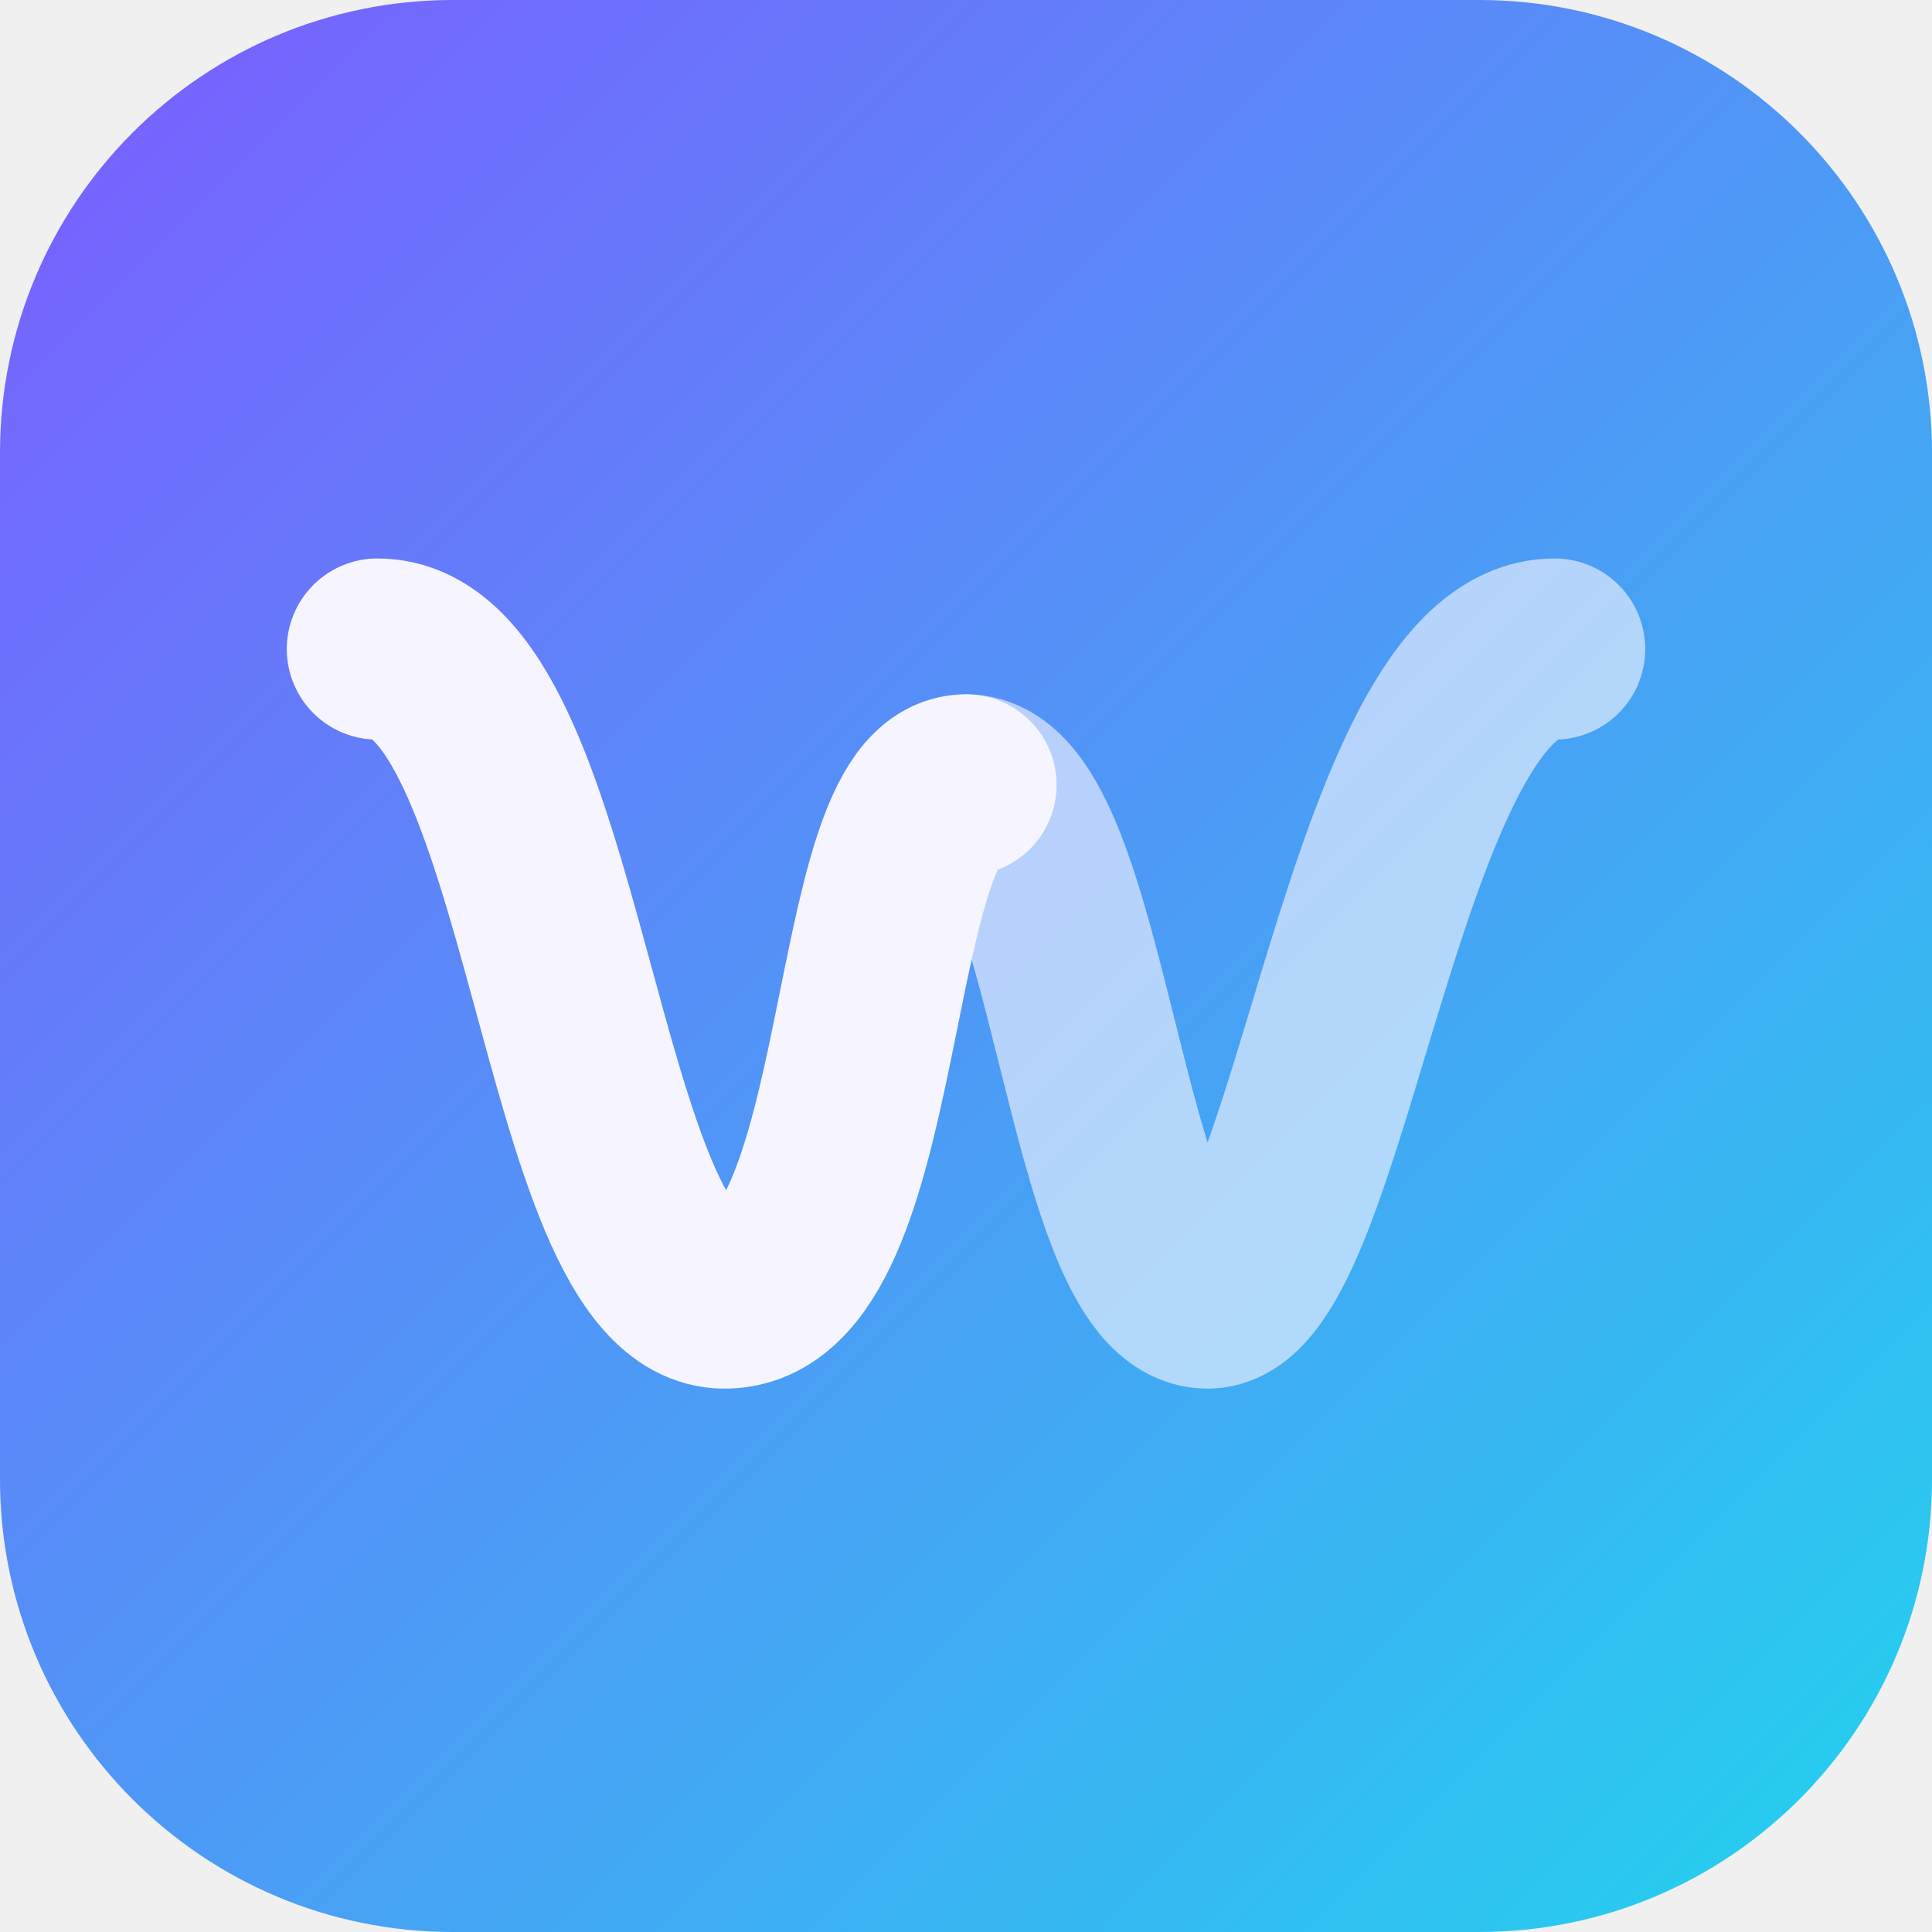
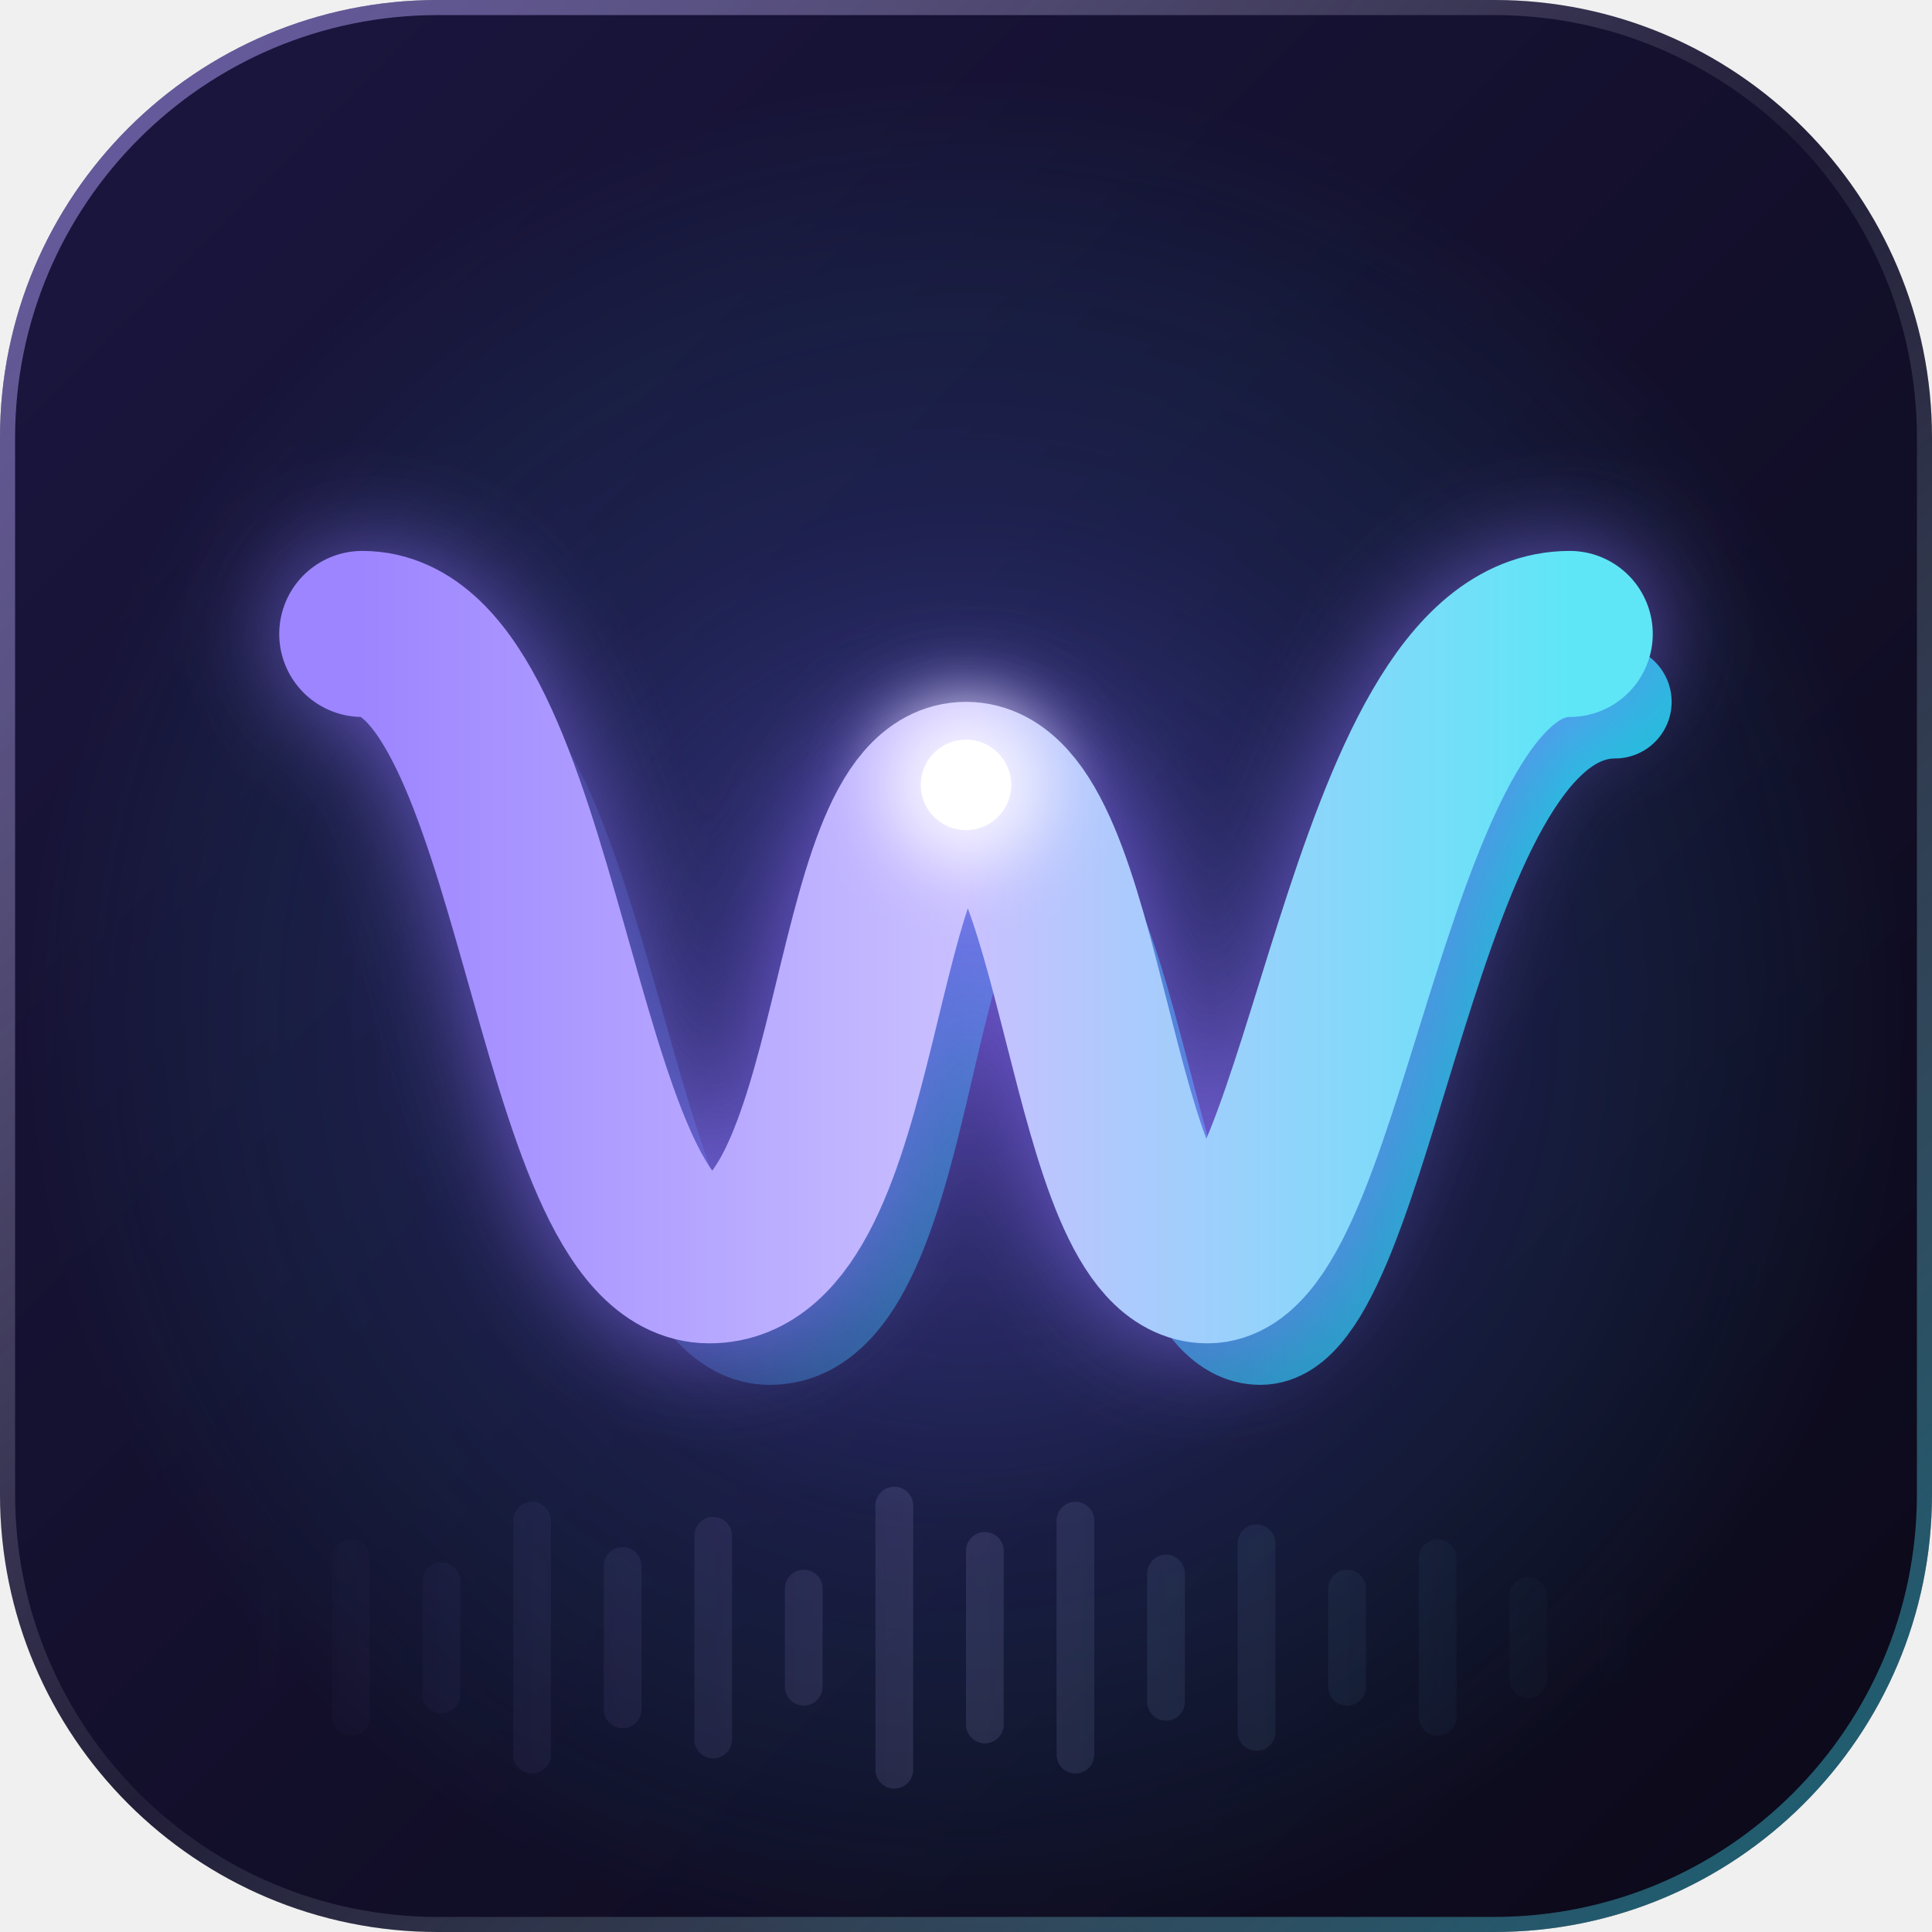
<svg xmlns="http://www.w3.org/2000/svg" width="512" height="512" viewBox="0 0 512 512" role="img" aria-label="Wavyzon">
  <defs>
-     <linearGradient id="wz-grad" x1="0" y1="0" x2="512" y2="512" gradientUnits="userSpaceOnUse">
-       <stop offset="0" stop-color="#7C5CFF" />
-       <stop offset="1" stop-color="#22D3EE" />
+     <linearGradient id="wz-tile" x1="0" y1="0" x2="512" y2="512" gradientUnits="userSpaceOnUse">
+       <stop offset="0" stop-color="#1B1640" />
+       <stop offset="1" stop-color="#0B0918" />
    </linearGradient>
+     <radialGradient id="wz-halo" cx="256" cy="270" r="250" gradientUnits="userSpaceOnUse">
+       <stop offset="0" stop-color="#7C5CFF" stop-opacity="0.45" />
+       <stop offset="0.55" stop-color="#4F7BF7" stop-opacity="0.14" />
+       <stop offset="1" stop-color="#22D3EE" stop-opacity="0" />
+     </radialGradient>
+     <linearGradient id="wz-rim" x1="0" y1="0" x2="512" y2="512" gradientUnits="userSpaceOnUse">
+       <stop offset="0" stop-color="#A893FF" stop-opacity="0.55" />
+       <stop offset="0.5" stop-color="#FFFFFF" stop-opacity="0.06" />
+       <stop offset="1" stop-color="#22D3EE" stop-opacity="0.45" />
+     </linearGradient>
+     <linearGradient id="wz-wave" x1="96" y1="0" x2="416" y2="0" gradientUnits="userSpaceOnUse">
+       <stop offset="0" stop-color="#9D85FF" />
+       <stop offset="0.5" stop-color="#C9C0FF" />
+       <stop offset="1" stop-color="#5EE6F7" />
+     </linearGradient>
+     <linearGradient id="wz-echo" x1="96" y1="0" x2="416" y2="0" gradientUnits="userSpaceOnUse">
+       <stop offset="0" stop-color="#7C5CFF" stop-opacity="0" />
+       <stop offset="0.45" stop-color="#38BDF8" stop-opacity="0.45" />
+       <stop offset="1" stop-color="#22D3EE" stop-opacity="0.9" />
+     </linearGradient>
+     <linearGradient id="wz-bars" x1="64" y1="0" x2="434" y2="0" gradientUnits="userSpaceOnUse">
+       <stop offset="0" stop-color="#9D85FF" stop-opacity="0" />
+       <stop offset="0.5" stop-color="#C9C0FF" stop-opacity="0.13" />
+       <stop offset="1" stop-color="#5EE6F7" stop-opacity="0" />
+     </linearGradient>
+     <filter id="wz-glow" x="-30%" y="-30%" width="160%" height="160%">
+       <feGaussianBlur stdDeviation="14" />
+     </filter>
+     <filter id="wz-dotglow" x="-200%" y="-200%" width="500%" height="500%">
+       <feGaussianBlur stdDeviation="9" />
+     </filter>
+     <clipPath id="wz-clip">
+       <rect width="512" height="512" rx="116" />
+     </clipPath>
  </defs>
-   <g transform="translate(0 0) scale(1.0)">
-     <rect width="512" height="512" rx="120" fill="url(#wz-grad)" />
-     <path d="M256 208C286 208 290 344 320 344S364 172 412 172" fill="none" stroke="#F6F5FF" stroke-opacity="0.62" stroke-width="48" stroke-linecap="round" stroke-linejoin="round" />
-     <path d="M100 172C148 172 150 344 192 344S226 208 256 208" fill="none" stroke="#F6F5FF" stroke-width="48" stroke-linecap="round" stroke-linejoin="round" />
+   <g id="wz-mark">
+     <g clip-path="url(#wz-clip)">
+       <rect width="512" height="512" fill="url(#wz-tile)" />
+       <rect width="512" height="512" fill="url(#wz-halo)" />
+       <g fill="url(#wz-bars)">
+         <rect x="64" y="420" width="10" height="28" rx="5" />
+         <rect x="88" y="408" width="10" height="52" rx="5" />
+         <rect x="112" y="414" width="10" height="40" rx="5" />
+         <rect x="136" y="398" width="10" height="72" rx="5" />
+         <rect x="160" y="410" width="10" height="48" rx="5" />
+         <rect x="184" y="402" width="10" height="64" rx="5" />
+         <rect x="208" y="416" width="10" height="36" rx="5" />
+         <rect x="232" y="394" width="10" height="80" rx="5" />
+         <rect x="256" y="406" width="10" height="56" rx="5" />
+         <rect x="280" y="398" width="10" height="72" rx="5" />
+         <rect x="304" y="412" width="10" height="44" rx="5" />
+         <rect x="328" y="404" width="10" height="60" rx="5" />
+         <rect x="352" y="416" width="10" height="36" rx="5" />
+         <rect x="376" y="408" width="10" height="52" rx="5" />
+         <rect x="400" y="418" width="10" height="32" rx="5" />
+         <rect x="424" y="422" width="10" height="24" rx="5" />
+       </g>
+     </g>
+     <rect x="2" y="2" width="508" height="508" rx="114" fill="none" stroke="url(#wz-rim)" stroke-width="4" />
+     <path d="M112 186C160 186 162 352 204 352S240 226 270 226S302 352 334 352S376 186 428 186" fill="none" stroke="url(#wz-echo)" stroke-width="30" stroke-linecap="round" stroke-linejoin="round" />
+     <g fill="none" stroke-linecap="round" stroke-linejoin="round">
+       <path d="M96 168C144 168 146 334 188 334S224 208 256 208S288 334 320 334S362 168 416 168" stroke="#8C74FF" stroke-opacity="0.7" stroke-width="44" filter="url(#wz-glow)" />
+       <path d="M96 168C144 168 146 334 188 334S224 208 256 208S288 334 320 334S362 168 416 168" stroke="url(#wz-wave)" stroke-width="44" />
+     </g>
+     <circle cx="256" cy="208" r="22" fill="#FFFFFF" fill-opacity="0.8" filter="url(#wz-dotglow)" />
+     <circle cx="256" cy="208" r="12" fill="#FFFFFF" />
  </g>
</svg>
